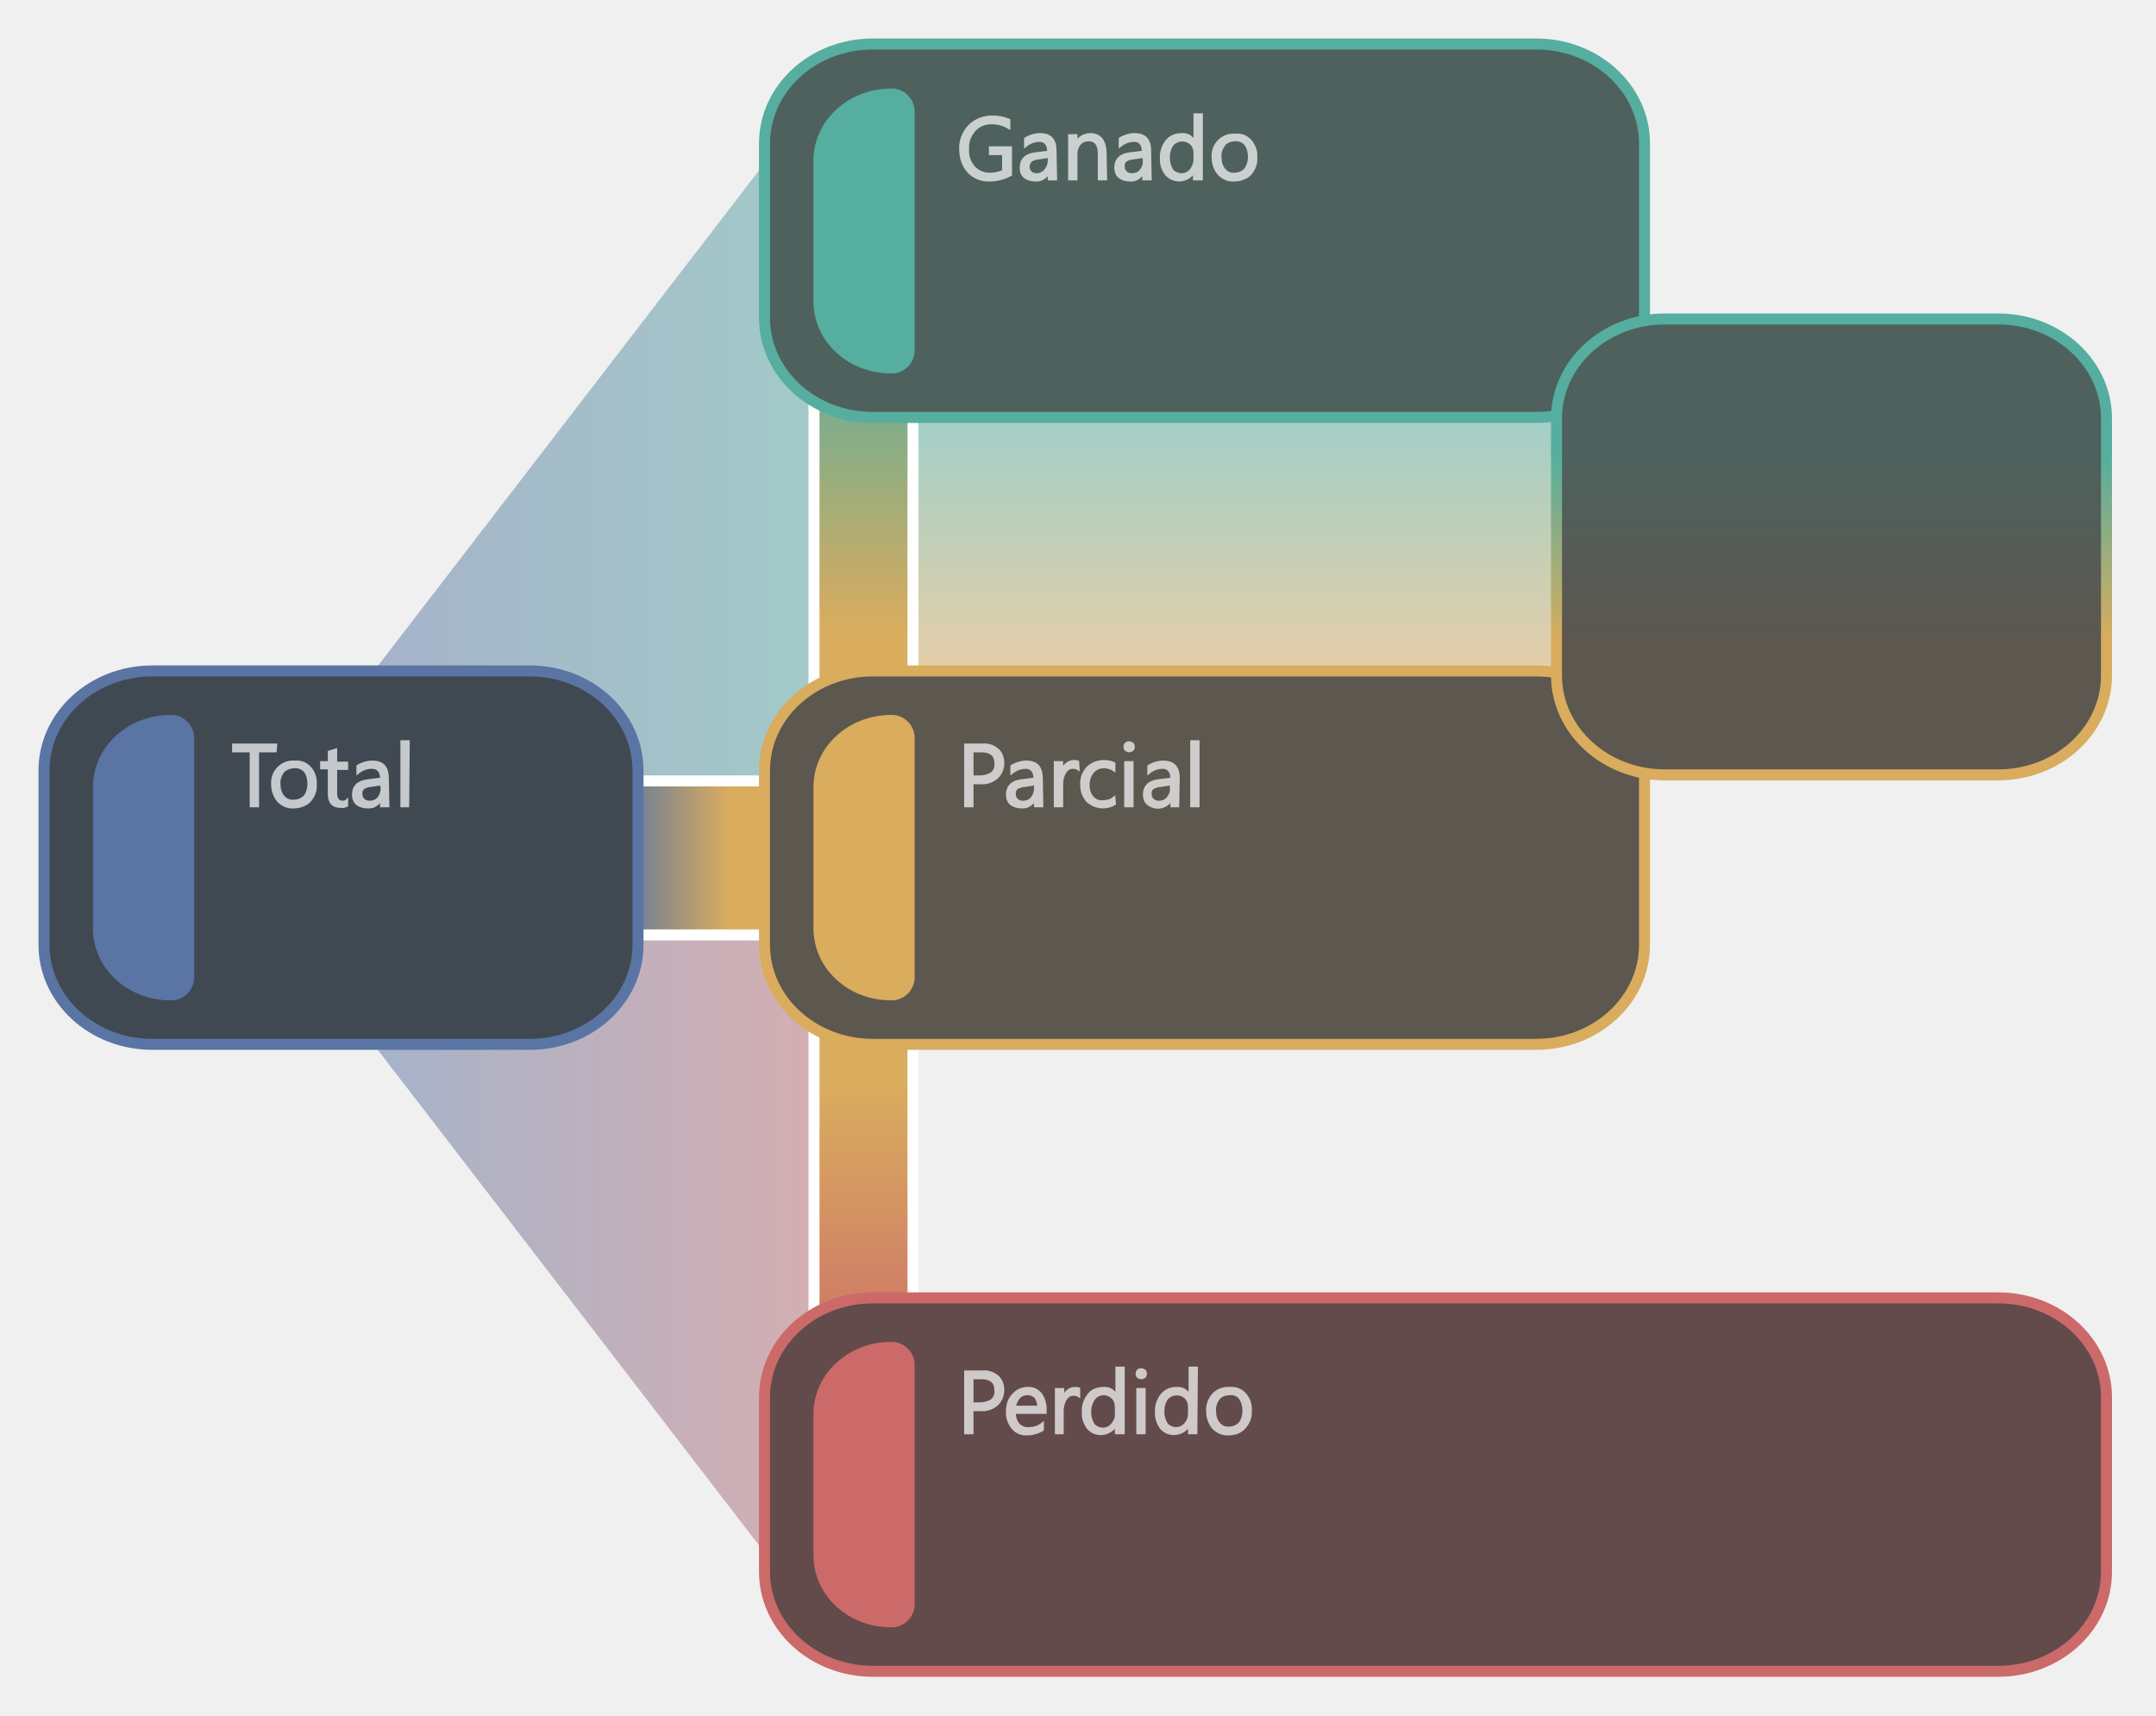
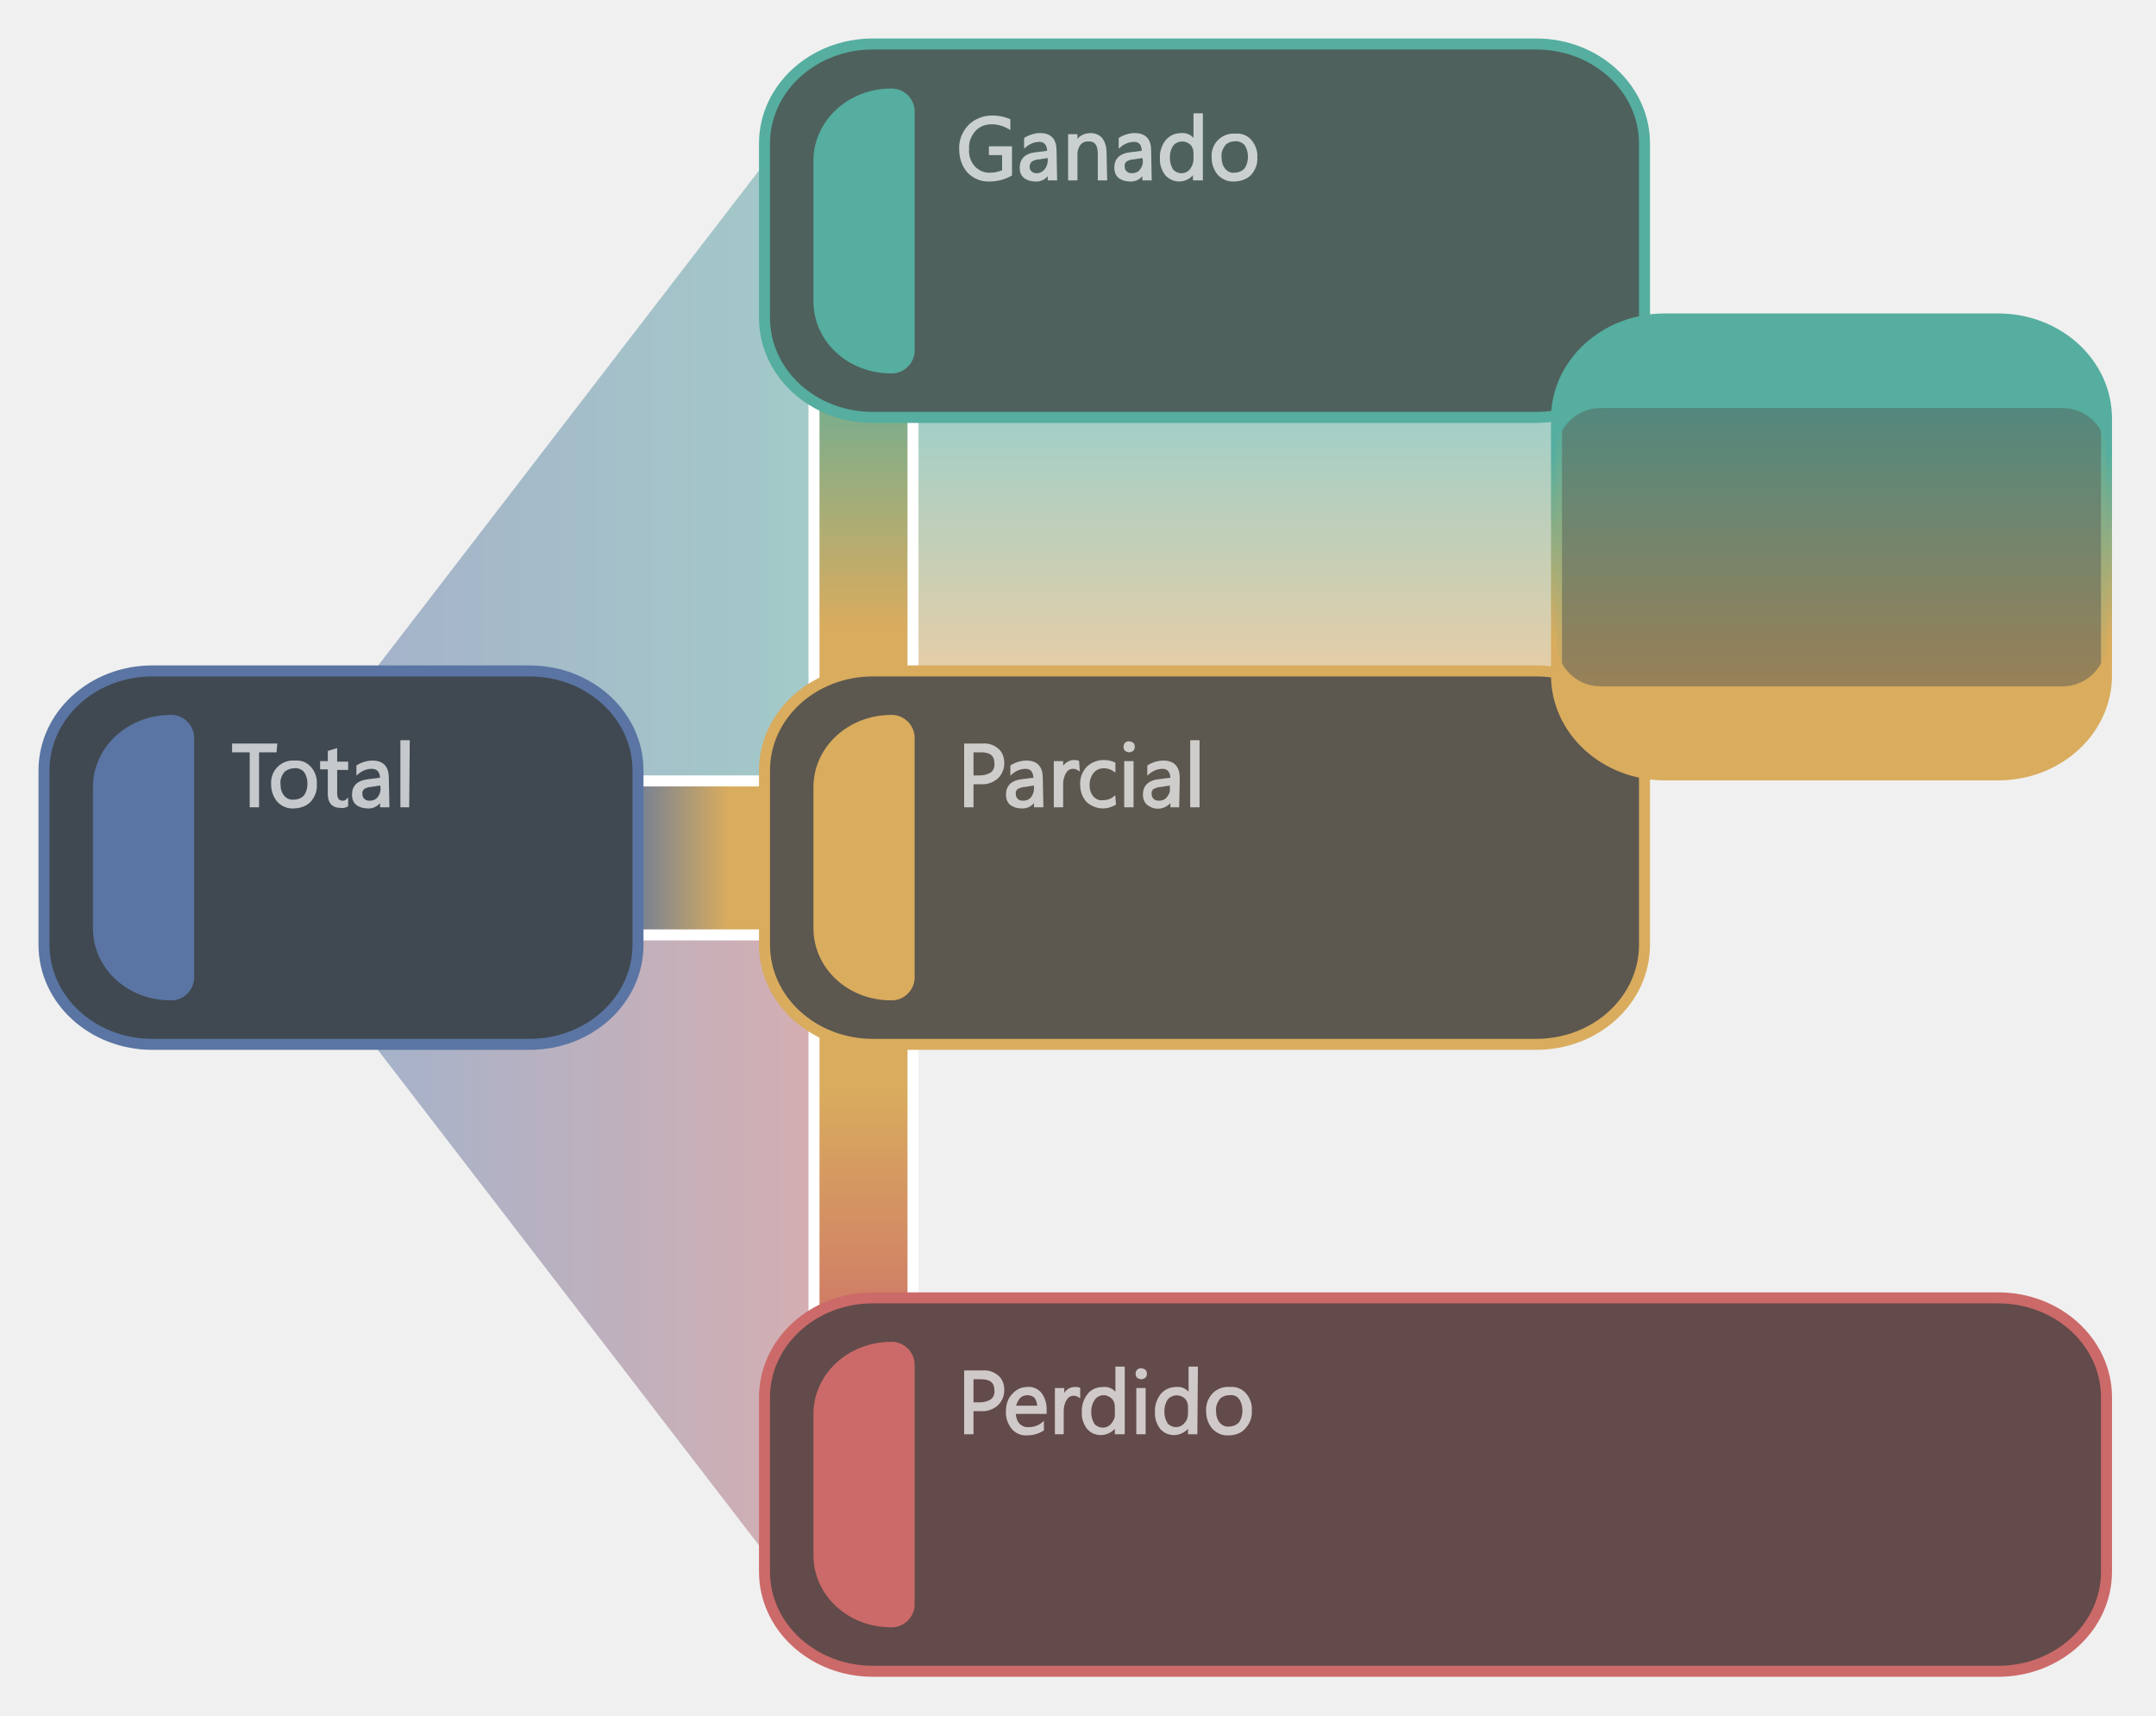
<svg xmlns="http://www.w3.org/2000/svg" version="1.1" id="txt" x="0px" y="0px" viewBox="0 0 392 312" style="enable-background:new 0 0 392 312;" xml:space="preserve">
  <style type="text/css">
	.st0{opacity:0.5;fill:url(#SVGID_1_);enable-background:new    ;}
- 	.st1{opacity:0.5;fill:url(#SVGID_00000108283216956432625600000004828632734580695230_);enable-background:new    ;}
- 	.st2{opacity:0.5;fill:url(#SVGID_00000138560053544148554270000007460672852940238994_);enable-background:new    ;}
- 	.st3{fill:url(#SVGID_00000036962649422117998180000005925826795663933312_);stroke:#FFFFFF;stroke-width:2;stroke-miterlimit:10;}
- 	.st4{fill:url(#SVGID_00000035508483004795978110000018092777387821470343_);stroke:#FFFFFF;stroke-width:2;stroke-miterlimit:10;}
- 	.st5{fill:url(#SVGID_00000003086581914204856660000001528153151786982793_);stroke:#FFFFFF;stroke-width:2;stroke-miterlimit:10;}
+ 	.st1{opacity:0.5;fill:url(#SVGID_00000069364379891824772690000010088833182744894387_);enable-background:new    ;}
+ 	.st2{opacity:0.5;fill:url(#SVGID_00000158004690985354113840000006311374183769635221_);enable-background:new    ;}
+ 	.st3{fill:url(#SVGID_00000060736318992099782350000011972769443162079907_);stroke:#FFFFFF;stroke-width:2;stroke-miterlimit:10;}
+ 	.st4{fill:url(#SVGID_00000097458360061980002610000010754311761938383534_);stroke:#FFFFFF;stroke-width:2;stroke-miterlimit:10;}
+ 	.st5{fill:url(#SVGID_00000107589210403377032770000018417068903167753407_);stroke:#FFFFFF;stroke-width:2;stroke-miterlimit:10;}
	.st6{fill:#5A75A3;}
	.st7{fill:#D9AC5E;}
	.st8{fill:#55AE9F;}
	.st9{fill:#CC6A69;}
	.st10{fill:#606060;}
	.st11{fill:#5C574F;stroke:#D9AC5E;stroke-width:2;stroke-miterlimit:10;}
	.st12{fill:#624B4A;stroke:#CC6A69;stroke-width:2;stroke-miterlimit:10;}
	.st13{fill:#4E615D;stroke:#55AE9F;stroke-width:2;stroke-miterlimit:10;}
	.st14{fill:#404952;stroke:#5A75A3;stroke-width:2;stroke-miterlimit:10;}
+ 	.st15{opacity:0.7;}
+ 	.st16{fill:#FFFFFF;stroke:#FFFFFF;stroke-width:0.4;stroke-miterlimit:10;}
	
- 		.st15{fill:url(#SVGID_00000050646388312043947700000012282792171007020685_);stroke:url(#SVGID_00000171682291335823894850000007162149893629046402_);stroke-width:2;stroke-miterlimit:10;}
- 	.st16{opacity:0.7;}
- 	.st17{fill:#FFFFFF;stroke:#FFFFFF;stroke-width:0.4;stroke-miterlimit:10;}
+ 		.st17{fill:url(#SVGID_00000013194527451829951950000008428618597363392169_);stroke:url(#SVGID_00000066491507753317942090000005239517146063809438_);stroke-width:2;stroke-miterlimit:10;}
+ 	.st18{opacity:0.5;fill:url(#SVGID_00000060733783154076739140000001631095482249126540_);enable-background:new    ;}
</style>
-   <linearGradient id="SVGID_1_" gradientUnits="userSpaceOnUse" x1="224.5" y1="122" x2="224.5" y2="75.9">
+   <linearGradient id="SVGID_1_" gradientUnits="userSpaceOnUse" x1="224.5" y1="189.89" x2="224.5" y2="235.99" gradientTransform="matrix(1 0 0 -1 0 311.89)">
    <stop offset="0" style="stop-color:#D9AC5E" />
    <stop offset="1" style="stop-color:#54AE9F" />
  </linearGradient>
  <rect x="166" y="75.9" class="st0" width="117" height="46.1" />
  <g>
-     <linearGradient id="SVGID_00000109000578132292300380000008732574174405898421_" gradientUnits="userSpaceOnUse" x1="68" y1="228.89" x2="166" y2="228.89" gradientTransform="matrix(1 0 0 -1 0 311.89)">
+     <linearGradient id="SVGID_00000172404554056903161530000008447586924359751067_" gradientUnits="userSpaceOnUse" x1="68" y1="613" x2="166" y2="613" gradientTransform="matrix(1 0 0 1 0 -530)">
      <stop offset="0" style="stop-color:#5A75A3" />
      <stop offset="1" style="stop-color:#54AE9F" />
    </linearGradient>
-     <polygon style="opacity:0.5;fill:url(#SVGID_00000109000578132292300380000008732574174405898421_);enable-background:new    ;" points="   166,154 166,12 148,18 68,122 68,154  " />
-     <linearGradient id="SVGID_00000002385891930497300180000004103268230002482591_" gradientUnits="userSpaceOnUse" x1="68" y1="82.89" x2="166" y2="82.89" gradientTransform="matrix(1 0 0 -1 0 311.89)">
+     <polygon style="opacity:0.5;fill:url(#SVGID_00000172404554056903161530000008447586924359751067_);enable-background:new    ;" points="   166,154 166,12 148,18 68,122 68,154  " />
+     <linearGradient id="SVGID_00000124120854053956200580000012808369940938949798_" gradientUnits="userSpaceOnUse" x1="68" y1="759" x2="166" y2="759" gradientTransform="matrix(1 0 0 1 0 -530)">
      <stop offset="0" style="stop-color:#5A75A3" />
      <stop offset="1" style="stop-color:#CD6A69" />
    </linearGradient>
-     <polygon style="opacity:0.5;fill:url(#SVGID_00000002385891930497300180000004103268230002482591_);enable-background:new    ;" points="   68,158 68,190 148,294 166,300 166,158  " />
+     <polygon style="opacity:0.5;fill:url(#SVGID_00000124120854053956200580000012808369940938949798_);enable-background:new    ;" points="   68,158 68,190 148,294 166,300 166,158  " />
  </g>
  <g>
-     <linearGradient id="SVGID_00000084526498686804235920000017683035368190492092_" gradientUnits="userSpaceOnUse" x1="157" y1="686" x2="157" y2="546" gradientTransform="matrix(1 0 0 1 0 -530)">
+     <linearGradient id="SVGID_00000017494113418529594020000010099194489647707309_" gradientUnits="userSpaceOnUse" x1="157" y1="-374.11" x2="157" y2="-234.11" gradientTransform="matrix(1 0 0 -1 0 -218.11)">
      <stop offset="0.3" style="stop-color:#D9AC5E" />
      <stop offset="0.7" style="stop-color:#55AE9F" />
    </linearGradient>
-     <rect x="148" y="16" style="fill:url(#SVGID_00000084526498686804235920000017683035368190492092_);stroke:#FFFFFF;stroke-width:2;stroke-miterlimit:10;" width="18" height="140" />
-     <linearGradient id="SVGID_00000035496622440692699350000005586288633441503886_" gradientUnits="userSpaceOnUse" x1="157" y1="826" x2="157" y2="686" gradientTransform="matrix(1 0 0 1 0 -530)">
+     <rect x="148" y="16" style="fill:url(#SVGID_00000017494113418529594020000010099194489647707309_);stroke:#FFFFFF;stroke-width:2;stroke-miterlimit:10;" width="18" height="140" />
+     <linearGradient id="SVGID_00000049212695879773247940000004066019199924962237_" gradientUnits="userSpaceOnUse" x1="157" y1="-514.11" x2="157" y2="-374.11" gradientTransform="matrix(1 0 0 -1 0 -218.11)">
      <stop offset="0.3" style="stop-color:#CC6A69" />
      <stop offset="0.7" style="stop-color:#D9AC5E" />
    </linearGradient>
-     <rect x="148" y="156" style="fill:url(#SVGID_00000035496622440692699350000005586288633441503886_);stroke:#FFFFFF;stroke-width:2;stroke-miterlimit:10;" width="18" height="140" />
-     <linearGradient id="SVGID_00000032616523526741856950000016772427081935068318_" gradientUnits="userSpaceOnUse" x1="96" y1="686" x2="148" y2="686" gradientTransform="matrix(1 0 0 1 0 -530)">
+     <rect x="148" y="156" style="fill:url(#SVGID_00000049212695879773247940000004066019199924962237_);stroke:#FFFFFF;stroke-width:2;stroke-miterlimit:10;" width="18" height="140" />
+     <linearGradient id="SVGID_00000140735276642575152940000012744706632445226430_" gradientUnits="userSpaceOnUse" x1="96" y1="-374.11" x2="148" y2="-374.11" gradientTransform="matrix(1 0 0 -1 0 -218.11)">
      <stop offset="0.3" style="stop-color:#5A75A3" />
      <stop offset="0.7" style="stop-color:#D9AC5E" />
    </linearGradient>
-     <rect x="96" y="142" style="fill:url(#SVGID_00000032616523526741856950000016772427081935068318_);stroke:#FFFFFF;stroke-width:2;stroke-miterlimit:10;" width="52" height="28" />
+     <rect x="96" y="142" style="fill:url(#SVGID_00000140735276642575152940000012744706632445226430_);stroke:#FFFFFF;stroke-width:2;stroke-miterlimit:10;" width="52" height="28" />
  </g>
  <rect x="17.9" y="131" class="st6" width="16.4" height="49.8" />
  <rect x="148.9" y="131.1" class="st7" width="16.4" height="49.8" />
  <rect x="148.9" y="17.1" class="st8" width="16.4" height="49.8" />
  <rect x="148.9" y="245" class="st9" width="16.4" height="49.8" />
  <rect x="72.4" y="142" class="st10" width="24" height="28" />
  <path class="st11" d="M279.3,122H158.7c-10.9,0-19.7,8.1-19.7,18.1v31.7c0,10,8.8,18.1,19.7,18.1h120.6c10.9,0,19.7-8.1,19.7-18.1  v-31.7C299,130.1,290.2,122,279.3,122z M165.3,177.9c-0.1,1.7-1.6,3.1-3.3,3c-7.3,0-13.1-5.4-13.1-12.1v-25.7  c0-6.7,5.9-12.1,13.1-12.1c1.7-0.1,3.2,1.3,3.3,3V177.9z" />
  <path class="st12" d="M363.3,236H158.7c-10.9,0-19.7,8.1-19.7,18.1v31.7c0,10,8.8,18.1,19.7,18.1h204.6c10.9,0,19.7-8.1,19.7-18.1  v-31.7C383,244.1,374.2,236,363.3,236z M165.3,291.9c-0.1,1.7-1.6,3.1-3.3,3c-7.3,0-13.1-5.4-13.1-12.1v-25.7  c0-6.7,5.9-12.1,13.1-12.1c1.7-0.1,3.2,1.3,3.3,3V291.9z" />
  <path class="st13" d="M279.3,8H158.7C147.8,8,139,16.1,139,26.1v31.7c0,10,8.8,18.1,19.7,18.1h120.6c10.9,0,19.7-8.1,19.7-18.1V26.1  C299,16.1,290.2,8,279.3,8z M165.3,63.9c-0.1,1.7-1.6,3.1-3.3,3c-7.3,0-13.1-5.4-13.1-12.1V29.2c0-6.7,5.9-12.1,13.1-12.1  c1.7-0.1,3.2,1.3,3.3,3V63.9z" />
  <path class="st14" d="M96.3,122H27.7C16.8,122,8,130.1,8,140.1v31.7c0,10,8.8,18.1,19.7,18.1h68.6c10.9,0,19.7-8.1,19.7-18.1v-31.7  C116,130.1,107.2,122,96.3,122z M34.3,177.9c-0.1,1.7-1.6,3.1-3.3,3c-7.3,0-13.1-5.4-13.1-12.1v-25.7c0-6.7,5.9-12.1,13.1-12.1  c1.7-0.1,3.2,1.3,3.3,3V177.9z" />
-   <linearGradient id="SVGID_00000072262024312997843760000005444051177927868090_" gradientUnits="userSpaceOnUse" x1="333" y1="1118" x2="333" y2="1201" gradientTransform="matrix(1 0 0 1 0 -1060)">
-     <stop offset="0.3" style="stop-color:#4E615D" />
-     <stop offset="0.7" style="stop-color:#5C574F" />
-   </linearGradient>
-   <linearGradient id="SVGID_00000072264040396010389690000001842973311515010456_" gradientUnits="userSpaceOnUse" x1="333" y1="1117" x2="333" y2="1202" gradientTransform="matrix(1 0 0 1 0 -1060)">
-     <stop offset="0.3" style="stop-color:#55AE9F" />
-     <stop offset="0.7" style="stop-color:#D9AC5E" />
-   </linearGradient>
-   <path style="fill:url(#SVGID_00000072262024312997843760000005444051177927868090_);stroke:url(#SVGID_00000072264040396010389690000001842973311515010456_);stroke-width:2;stroke-miterlimit:10;" d="  M363.3,58h-60.6c-10.9,0-19.7,8.1-19.7,18.1v46.7c0,10,8.8,18.1,19.7,18.1h60.6c10.9,0,19.7-8.1,19.7-18.1V76.1  C383,66.1,374.2,58,363.3,58z" />
-   <g class="st16">
-     <path class="st17" d="M50.1,136.6h-3.2v10h-1.3v-10h-3.2v-1.2h7.8L50.1,136.6L50.1,136.6z" />
-     <path class="st17" d="M53.4,146.8c-1.1,0.1-2.1-0.4-2.8-1.1c-0.7-0.8-1.1-1.9-1.1-3c-0.1-1.2,0.3-2.3,1.1-3.1s1.9-1.2,3-1.1   c1.1-0.1,2.1,0.3,2.8,1.1s1.1,1.9,1,3c0.1,1.1-0.3,2.2-1.1,3.1C55.6,146.4,54.5,146.8,53.4,146.8z M53.5,139.5   c-0.7,0-1.5,0.3-2,0.8c-0.5,0.7-0.8,1.5-0.7,2.3c0,0.8,0.2,1.6,0.7,2.2c0.5,0.6,1.2,0.9,2,0.8c0.7,0,1.4-0.3,1.9-0.8   c0.5-0.7,0.7-1.5,0.7-2.3s-0.2-1.6-0.7-2.3C54.9,139.7,54.2,139.4,53.5,139.5L53.5,139.5z" />
-     <path class="st17" d="M63.1,146.5c-0.4,0.2-0.8,0.3-1.2,0.2c-1.4,0-2.1-0.8-2.1-2.3v-4.7h-1.4v-1.1h1.4v-1.9l1.3-0.4v2.4h2v1.1h-2   v4.5c0,0.4,0.1,0.8,0.3,1.1s0.6,0.4,0.9,0.4c0.3,0,0.6-0.1,0.8-0.3V146.5z" />
-     <path class="st17" d="M70.6,146.6h-1.3v-1.2l0,0c-0.5,0.9-1.4,1.5-2.5,1.4c-0.7,0-1.4-0.2-1.9-0.6c-0.5-0.4-0.7-1-0.7-1.7   c0-1.5,0.9-2.4,2.7-2.6l2.4-0.3c0-1.3-0.6-2-1.7-2c-1,0-1.9,0.4-2.6,1v-1.3c0.8-0.5,1.8-0.8,2.7-0.8c1.9,0,2.8,1,2.8,3L70.6,146.6z    M69.3,142.6l-1.9,0.3c-0.5,0-0.9,0.2-1.3,0.4c-0.3,0.3-0.5,0.7-0.4,1.1c0,0.4,0.1,0.7,0.4,1s0.7,0.4,1.1,0.4   c0.6,0,1.2-0.2,1.6-0.7s0.6-1.1,0.6-1.7L69.3,142.6z" />
-     <path class="st17" d="M74.2,146.6H73v-11.8h1.3L74.2,146.6z" />
+   <g class="st15">
+     <path class="st16" d="M50.1,136.6h-3.2v10h-1.3v-10h-3.2v-1.2h7.8L50.1,136.6L50.1,136.6z" />
+     <path class="st16" d="M53.4,146.8c-1.1,0.1-2.1-0.4-2.8-1.1c-0.7-0.8-1.1-1.9-1.1-3c-0.1-1.2,0.3-2.3,1.1-3.1s1.9-1.2,3-1.1   c1.1-0.1,2.1,0.3,2.8,1.1s1.1,1.9,1,3c0.1,1.1-0.3,2.2-1.1,3.1C55.6,146.4,54.5,146.8,53.4,146.8z M53.5,139.5   c-0.7,0-1.5,0.3-2,0.8c-0.5,0.7-0.8,1.5-0.7,2.3c0,0.8,0.2,1.6,0.7,2.2c0.5,0.6,1.2,0.9,2,0.8c0.7,0,1.4-0.3,1.9-0.8   c0.5-0.7,0.7-1.5,0.7-2.3s-0.2-1.6-0.7-2.3C54.9,139.7,54.2,139.4,53.5,139.5L53.5,139.5z" />
+     <path class="st16" d="M63.1,146.5c-0.4,0.2-0.8,0.3-1.2,0.2c-1.4,0-2.1-0.8-2.1-2.3v-4.7h-1.4v-1.1h1.4v-1.9l1.3-0.4v2.4h2v1.1h-2   v4.5c0,0.4,0.1,0.8,0.3,1.1s0.6,0.4,0.9,0.4c0.3,0,0.6-0.1,0.8-0.3V146.5z" />
+     <path class="st16" d="M70.6,146.6h-1.3v-1.2l0,0c-0.5,0.9-1.4,1.5-2.5,1.4c-0.7,0-1.4-0.2-1.9-0.6c-0.5-0.4-0.7-1-0.7-1.7   c0-1.5,0.9-2.4,2.7-2.6l2.4-0.3c0-1.3-0.6-2-1.7-2c-1,0-1.9,0.4-2.6,1v-1.3c0.8-0.5,1.8-0.8,2.7-0.8c1.9,0,2.8,1,2.8,3L70.6,146.6z    M69.3,142.6l-1.9,0.3c-0.5,0-0.9,0.2-1.3,0.4c-0.3,0.3-0.5,0.7-0.4,1.1c0,0.4,0.1,0.7,0.4,1s0.7,0.4,1.1,0.4   c0.6,0,1.2-0.2,1.6-0.7s0.6-1.1,0.6-1.7L69.3,142.6z" />
+     <path class="st16" d="M74.2,146.6H73v-11.8h1.3L74.2,146.6z" />
  </g>
-   <g class="st16">
-     <path class="st17" d="M183.8,31.8c-1.1,0.6-2.4,1-3.8,1c-1.5,0.1-2.9-0.5-3.9-1.5c-1-1.1-1.5-2.6-1.5-4.1c-0.1-1.6,0.5-3.1,1.6-4.3   c1.1-1.1,2.6-1.7,4.2-1.7c1.1,0,2.1,0.2,3.1,0.6v1.5c-1-0.6-2.1-0.9-3.2-0.9c-1.2,0-2.3,0.4-3.1,1.3s-1.3,2.1-1.2,3.4   c-0.1,1.2,0.3,2.4,1.1,3.3c0.8,0.8,1.9,1.3,3,1.2c0.8,0,1.6-0.2,2.3-0.5V28H180v-1.2h3.8V31.8z" />
-     <path class="st17" d="M192,32.6h-1.3v-1.2l0,0c-0.5,0.9-1.4,1.5-2.5,1.4c-0.7,0-1.4-0.2-1.9-0.6c-0.5-0.4-0.7-1-0.7-1.7   c0-1.5,0.9-2.4,2.6-2.6l2.4-0.3c0-1.3-0.6-2-1.6-2s-1.9,0.4-2.6,1v-1.4c0.8-0.5,1.8-0.8,2.7-0.8c1.9,0,2.8,1,2.8,3L192,32.6z    M190.7,28.5l-1.9,0.3c-0.5,0-0.9,0.2-1.3,0.4c-0.3,0.3-0.5,0.7-0.5,1.1s0.1,0.7,0.4,1c0.3,0.3,0.7,0.4,1.1,0.4   c0.6,0,1.2-0.3,1.6-0.8c0.4-0.5,0.6-1.1,0.6-1.7L190.7,28.5L190.7,28.5z" />
-     <path class="st17" d="M201.1,32.6h-1.3V28c0-1.7-0.6-2.5-1.9-2.5c-0.6,0-1.2,0.2-1.6,0.7c-0.4,0.5-0.6,1.2-0.6,1.8v4.6h-1.3v-8h1.3   v1.3l0,0c0.5-1,1.5-1.5,2.6-1.5c0.8,0,1.5,0.3,2,0.9c0.5,0.7,0.7,1.6,0.7,2.5L201.1,32.6z" />
-     <path class="st17" d="M209.2,32.6h-1.3v-1.2l0,0c-0.5,0.9-1.4,1.5-2.5,1.4c-0.7,0-1.4-0.2-1.9-0.6c-0.5-0.4-0.7-1.1-0.7-1.7   c0-1.5,0.9-2.4,2.6-2.6l2.4-0.3c0-1.4-0.6-2-1.6-2s-1.9,0.4-2.6,1v-1.4c0.8-0.5,1.8-0.8,2.7-0.8c1.9,0,2.8,1,2.8,3L209.2,32.6z    M207.9,28.5l-1.9,0.3c-0.5,0-0.9,0.2-1.3,0.4c-0.3,0.3-0.5,0.7-0.4,1.1c0,0.4,0.1,0.7,0.4,1c0.3,0.3,0.7,0.4,1.1,0.4   c0.6,0,1.2-0.2,1.6-0.7c0.4-0.5,0.6-1.1,0.6-1.7L207.9,28.5z" />
-     <path class="st17" d="M218.4,32.6h-1.3v-1.4l0,0c-0.5,1-1.6,1.6-2.7,1.6c-0.9,0-1.8-0.4-2.4-1.1c-0.6-0.8-1-1.9-0.9-2.9   c-0.1-1.1,0.3-2.3,1-3.2c0.7-0.8,1.6-1.2,2.7-1.2c1-0.1,1.9,0.4,2.4,1.3l0,0v-4.9h1.3v11.8H218.4z M217.2,29v-1.2   c0-0.6-0.2-1.2-0.6-1.6c-0.9-0.9-2.4-0.9-3.3,0l-0.1,0.1c-0.5,0.7-0.7,1.5-0.7,2.4c0,0.8,0.2,1.5,0.6,2.2c0.4,0.5,1.1,0.8,1.7,0.8   c0.7,0,1.3-0.3,1.7-0.8C216.9,30.4,217.2,29.7,217.2,29z" />
-     <path class="st17" d="M224.4,32.8c-1.1,0.1-2.1-0.4-2.8-1.1c-0.7-0.8-1.1-1.9-1.1-3c-0.1-1.2,0.3-2.3,1.1-3.1   c0.8-0.8,1.9-1.2,3-1.1c1.1-0.1,2.1,0.3,2.8,1.1c0.7,0.9,1.1,1.9,1,3c0.1,1.1-0.3,2.2-1.1,3.1C226.6,32.4,225.5,32.8,224.4,32.8z    M224.5,25.5c-0.7,0-1.5,0.3-1.9,0.8c-0.5,0.7-0.8,1.5-0.7,2.3c0,0.8,0.2,1.6,0.7,2.2s1.2,0.9,1.9,0.8c0.7,0,1.4-0.3,1.9-0.8   c0.5-0.7,0.7-1.5,0.7-2.3s-0.2-1.6-0.7-2.3C225.9,25.7,225.2,25.4,224.5,25.5z" />
+   <g class="st15">
+     <path class="st16" d="M183.8,31.8c-1.1,0.6-2.4,1-3.8,1c-1.5,0.1-2.9-0.5-3.9-1.5c-1-1.1-1.5-2.6-1.5-4.1c-0.1-1.6,0.5-3.1,1.6-4.3   c1.1-1.1,2.6-1.7,4.2-1.7c1.1,0,2.1,0.2,3.1,0.6v1.5c-1-0.6-2.1-0.9-3.2-0.9c-1.2,0-2.3,0.4-3.1,1.3s-1.3,2.1-1.2,3.4   c-0.1,1.2,0.3,2.4,1.1,3.3c0.8,0.8,1.9,1.3,3,1.2c0.8,0,1.6-0.2,2.3-0.5V28H180v-1.2h3.8V31.8z" />
+     <path class="st16" d="M192,32.6h-1.3v-1.2l0,0c-0.5,0.9-1.4,1.5-2.5,1.4c-0.7,0-1.4-0.2-1.9-0.6c-0.5-0.4-0.7-1-0.7-1.7   c0-1.5,0.9-2.4,2.6-2.6l2.4-0.3c0-1.3-0.6-2-1.6-2s-1.9,0.4-2.6,1v-1.4c0.8-0.5,1.8-0.8,2.7-0.8c1.9,0,2.8,1,2.8,3L192,32.6z    M190.7,28.5l-1.9,0.3c-0.5,0-0.9,0.2-1.3,0.4c-0.3,0.3-0.5,0.7-0.5,1.1s0.1,0.7,0.4,1c0.3,0.3,0.7,0.4,1.1,0.4   c0.6,0,1.2-0.3,1.6-0.8c0.4-0.5,0.6-1.1,0.6-1.7L190.7,28.5L190.7,28.5z" />
+     <path class="st16" d="M201.1,32.6h-1.3V28c0-1.7-0.6-2.5-1.9-2.5c-0.6,0-1.2,0.2-1.6,0.7c-0.4,0.5-0.6,1.2-0.6,1.8v4.6h-1.3v-8h1.3   v1.3l0,0c0.5-1,1.5-1.5,2.6-1.5c0.8,0,1.5,0.3,2,0.9c0.5,0.7,0.7,1.6,0.7,2.5L201.1,32.6z" />
+     <path class="st16" d="M209.2,32.6h-1.3v-1.2l0,0c-0.5,0.9-1.4,1.5-2.5,1.4c-0.7,0-1.4-0.2-1.9-0.6c-0.5-0.4-0.7-1.1-0.7-1.7   c0-1.5,0.9-2.4,2.6-2.6l2.4-0.3c0-1.4-0.6-2-1.6-2s-1.9,0.4-2.6,1v-1.4c0.8-0.5,1.8-0.8,2.7-0.8c1.9,0,2.8,1,2.8,3L209.2,32.6z    M207.9,28.5l-1.9,0.3c-0.5,0-0.9,0.2-1.3,0.4c-0.3,0.3-0.5,0.7-0.4,1.1c0,0.4,0.1,0.7,0.4,1c0.3,0.3,0.7,0.4,1.1,0.4   c0.6,0,1.2-0.2,1.6-0.7c0.4-0.5,0.6-1.1,0.6-1.7L207.9,28.5z" />
+     <path class="st16" d="M218.4,32.6h-1.3v-1.4l0,0c-0.5,1-1.6,1.6-2.7,1.6c-0.9,0-1.8-0.4-2.4-1.1c-0.6-0.8-1-1.9-0.9-2.9   c-0.1-1.1,0.3-2.3,1-3.2c0.7-0.8,1.6-1.2,2.7-1.2c1-0.1,1.9,0.4,2.4,1.3l0,0v-4.9h1.3v11.8H218.4z M217.2,29v-1.2   c0-0.6-0.2-1.2-0.6-1.6c-0.9-0.9-2.4-0.9-3.3,0l-0.1,0.1c-0.5,0.7-0.7,1.5-0.7,2.4c0,0.8,0.2,1.5,0.6,2.2c0.4,0.5,1.1,0.8,1.7,0.8   c0.7,0,1.3-0.3,1.7-0.8C216.9,30.4,217.2,29.7,217.2,29z" />
+     <path class="st16" d="M224.4,32.8c-1.1,0.1-2.1-0.4-2.8-1.1c-0.7-0.8-1.1-1.9-1.1-3c-0.1-1.2,0.3-2.3,1.1-3.1   c0.8-0.8,1.9-1.2,3-1.1c1.1-0.1,2.1,0.3,2.8,1.1c0.7,0.9,1.1,1.9,1,3c0.1,1.1-0.3,2.2-1.1,3.1C226.6,32.4,225.5,32.8,224.4,32.8z    M224.5,25.5c-0.7,0-1.5,0.3-1.9,0.8c-0.5,0.7-0.8,1.5-0.7,2.3c0,0.8,0.2,1.6,0.7,2.2s1.2,0.9,1.9,0.8c0.7,0,1.4-0.3,1.9-0.8   c0.5-0.7,0.7-1.5,0.7-2.3s-0.2-1.6-0.7-2.3C225.9,25.7,225.2,25.4,224.5,25.5z" />
  </g>
-   <g class="st16">
-     <path class="st17" d="M176.8,142.4v4.2h-1.3v-11.2h3.1c1-0.1,2,0.2,2.8,0.9c0.7,0.6,1,1.5,1,2.5s-0.4,1.9-1.1,2.6   c-0.8,0.7-1.9,1.1-3,1H176.8z M176.8,136.6v4.6h1.4c0.7,0,1.5-0.2,2.1-0.6c0.5-0.4,0.8-1.1,0.7-1.8c0-1.5-0.9-2.2-2.6-2.2H176.8z" />
-     <path class="st17" d="M189.5,146.6h-1.3v-1.2l0,0c-0.5,0.9-1.4,1.5-2.5,1.4c-0.7,0-1.4-0.2-1.9-0.6c-0.5-0.4-0.7-1.1-0.7-1.7   c0-1.5,0.9-2.4,2.6-2.6l2.4-0.3c0-1.3-0.6-2-1.6-2s-1.9,0.4-2.6,1v-1.3c0.8-0.5,1.8-0.8,2.7-0.8c1.9,0,2.8,1,2.8,3L189.5,146.6z    M188.2,142.6l-1.9,0.3c-0.5,0-0.9,0.2-1.4,0.4c-0.3,0.3-0.5,0.7-0.4,1.1c0,0.4,0.1,0.7,0.4,1c0.3,0.3,0.7,0.4,1.1,0.4   c0.6,0,1.2-0.2,1.6-0.7c0.4-0.5,0.6-1.1,0.6-1.7L188.2,142.6L188.2,142.6z" />
-     <path class="st17" d="M196.1,139.9c-0.3-0.2-0.6-0.3-1-0.3c-0.6,0-1.1,0.3-1.4,0.8c-0.4,0.6-0.6,1.4-0.6,2.1v4.1h-1.3v-8h1.3v1.6   l0,0c0.1-0.5,0.4-1,0.8-1.3c0.4-0.3,0.8-0.5,1.3-0.5c0.3,0,0.5,0,0.8,0.1L196.1,139.9z" />
-     <path class="st17" d="M202.7,146.2c-0.7,0.4-1.4,0.6-2.2,0.6c-1,0-2-0.4-2.8-1.1c-0.7-0.8-1.1-1.8-1.1-2.9   c-0.1-1.2,0.3-2.3,1.1-3.2c0.8-0.8,1.9-1.2,3-1.2c0.6,0,1.3,0.1,1.9,0.4v1.3c-0.6-0.4-1.2-0.6-1.9-0.6c-0.8,0-1.5,0.3-2,0.9   c-0.5,0.6-0.8,1.5-0.8,2.3s0.2,1.6,0.7,2.2c0.5,0.6,1.2,0.9,2,0.8c0.7,0,1.4-0.2,2-0.7L202.7,146.2z" />
-     <path class="st17" d="M205.3,136.6c-0.2,0-0.4-0.1-0.6-0.2c-0.3-0.3-0.3-0.9,0-1.2c0.2-0.2,0.4-0.2,0.6-0.2c0.2,0,0.4,0.1,0.6,0.2   c0.3,0.3,0.3,0.9,0,1.2C205.7,136.5,205.5,136.6,205.3,136.6z M205.9,146.6h-1.3v-8h1.3V146.6z" />
-     <path class="st17" d="M214.2,146.6H213v-1.2l0,0c-0.8,1.4-2.6,1.9-4,1c-0.1-0.1-0.2-0.1-0.3-0.2c-0.5-0.4-0.7-1.1-0.7-1.7   c0-1.5,0.9-2.4,2.6-2.6l2.4-0.3c0-1.3-0.6-2-1.6-2s-1.9,0.4-2.6,1v-1.3c0.8-0.5,1.8-0.8,2.7-0.8c1.9,0,2.8,1,2.8,3L214.2,146.6z    M212.9,142.6l-1.9,0.3c-0.5,0-0.9,0.2-1.4,0.4c-0.3,0.3-0.5,0.7-0.4,1.1c0,0.4,0.1,0.7,0.4,1c0.3,0.3,0.7,0.4,1.1,0.4   c0.6,0,1.2-0.2,1.6-0.7c0.4-0.5,0.7-1.1,0.6-1.7L212.9,142.6z" />
-     <path class="st17" d="M217.9,146.6h-1.3v-11.8h1.3V146.6z" />
+   <g class="st15">
+     <path class="st16" d="M176.8,142.4v4.2h-1.3v-11.2h3.1c1-0.1,2,0.2,2.8,0.9c0.7,0.6,1,1.5,1,2.5s-0.4,1.9-1.1,2.6   c-0.8,0.7-1.9,1.1-3,1H176.8z M176.8,136.6v4.6h1.4c0.7,0,1.5-0.2,2.1-0.6c0.5-0.4,0.8-1.1,0.7-1.8c0-1.5-0.9-2.2-2.6-2.2H176.8z" />
+     <path class="st16" d="M189.5,146.6h-1.3v-1.2l0,0c-0.5,0.9-1.4,1.5-2.5,1.4c-0.7,0-1.4-0.2-1.9-0.6c-0.5-0.4-0.7-1.1-0.7-1.7   c0-1.5,0.9-2.4,2.6-2.6l2.4-0.3c0-1.3-0.6-2-1.6-2s-1.9,0.4-2.6,1v-1.3c0.8-0.5,1.8-0.8,2.7-0.8c1.9,0,2.8,1,2.8,3L189.5,146.6z    M188.2,142.6l-1.9,0.3c-0.5,0-0.9,0.2-1.4,0.4c-0.3,0.3-0.5,0.7-0.4,1.1c0,0.4,0.1,0.7,0.4,1c0.3,0.3,0.7,0.4,1.1,0.4   c0.6,0,1.2-0.2,1.6-0.7c0.4-0.5,0.6-1.1,0.6-1.7L188.2,142.6L188.2,142.6z" />
+     <path class="st16" d="M196.1,139.9c-0.3-0.2-0.6-0.3-1-0.3c-0.6,0-1.1,0.3-1.4,0.8c-0.4,0.6-0.6,1.4-0.6,2.1v4.1h-1.3v-8h1.3v1.6   l0,0c0.1-0.5,0.4-1,0.8-1.3c0.4-0.3,0.8-0.5,1.3-0.5c0.3,0,0.5,0,0.8,0.1L196.1,139.9z" />
+     <path class="st16" d="M202.7,146.2c-0.7,0.4-1.4,0.6-2.2,0.6c-1,0-2-0.4-2.8-1.1c-0.7-0.8-1.1-1.8-1.1-2.9   c-0.1-1.2,0.3-2.3,1.1-3.2c0.8-0.8,1.9-1.2,3-1.2c0.6,0,1.3,0.1,1.9,0.4v1.3c-0.6-0.4-1.2-0.6-1.9-0.6c-0.8,0-1.5,0.3-2,0.9   c-0.5,0.6-0.8,1.5-0.8,2.3s0.2,1.6,0.7,2.2c0.5,0.6,1.2,0.9,2,0.8c0.7,0,1.4-0.2,2-0.7L202.7,146.2z" />
+     <path class="st16" d="M205.3,136.6c-0.2,0-0.4-0.1-0.6-0.2c-0.3-0.3-0.3-0.9,0-1.2c0.2-0.2,0.4-0.2,0.6-0.2c0.2,0,0.4,0.1,0.6,0.2   c0.3,0.3,0.3,0.9,0,1.2C205.7,136.5,205.5,136.6,205.3,136.6z M205.9,146.6h-1.3v-8h1.3V146.6z" />
+     <path class="st16" d="M214.2,146.6H213v-1.2l0,0c-0.8,1.4-2.6,1.9-4,1c-0.1-0.1-0.2-0.1-0.3-0.2c-0.5-0.4-0.7-1.1-0.7-1.7   c0-1.5,0.9-2.4,2.6-2.6l2.4-0.3c0-1.3-0.6-2-1.6-2s-1.9,0.4-2.6,1v-1.3c0.8-0.5,1.8-0.8,2.7-0.8c1.9,0,2.8,1,2.8,3L214.2,146.6z    M212.9,142.6l-1.9,0.3c-0.5,0-0.9,0.2-1.4,0.4c-0.3,0.3-0.5,0.7-0.4,1.1c0,0.4,0.1,0.7,0.4,1c0.3,0.3,0.7,0.4,1.1,0.4   c0.6,0,1.2-0.2,1.6-0.7c0.4-0.5,0.7-1.1,0.6-1.7L212.9,142.6z" />
+     <path class="st16" d="M217.9,146.6h-1.3v-11.8h1.3V146.6z" />
  </g>
-   <g class="st16">
-     <path class="st17" d="M176.8,256.4v4.2h-1.3v-11.2h3.1c1-0.1,2,0.2,2.8,0.9c0.7,0.6,1,1.5,1,2.5s-0.4,1.9-1.1,2.6   c-0.8,0.7-1.9,1.1-3,1L176.8,256.4z M176.8,250.6v4.6h1.4c0.7,0,1.5-0.2,2.1-0.6c0.5-0.4,0.8-1.1,0.7-1.8c0-1.5-0.9-2.2-2.6-2.2   H176.8z" />
-     <path class="st17" d="M190.1,256.9h-5.6c0,0.8,0.2,1.5,0.7,2.1c0.5,0.5,1.2,0.8,1.9,0.7c0.9,0,1.8-0.3,2.5-0.9v1.2   c-0.8,0.5-1.8,0.8-2.8,0.8c-1,0.1-2-0.3-2.7-1.1c-0.7-0.9-1.1-2-1-3.1c0-1.1,0.3-2.2,1.1-3c0.7-0.8,1.6-1.2,2.6-1.2   c0.9-0.1,1.8,0.3,2.4,1c0.6,0.8,0.9,1.8,0.9,2.8L190.1,256.9z M188.8,255.8c0-0.6-0.2-1.2-0.5-1.7c-0.4-0.4-0.9-0.6-1.5-0.6   s-1.1,0.2-1.5,0.6c-0.4,0.5-0.7,1.1-0.8,1.7H188.8z" />
-     <path class="st17" d="M196.2,253.9c-0.3-0.2-0.6-0.3-1-0.3c-0.6,0-1.1,0.3-1.4,0.8c-0.4,0.6-0.6,1.4-0.6,2.1v4.1H192v-8h1.3v1.6   l0,0c0.2-0.5,0.4-1,0.8-1.3c0.3-0.3,0.8-0.5,1.3-0.5c0.3,0,0.5,0,0.8,0.1L196.2,253.9z" />
-     <path class="st17" d="M204.2,260.6h-1.3v-1.4l0,0c-0.9,1.5-2.9,2-4.4,1.1c-0.3-0.2-0.5-0.4-0.7-0.6c-0.6-0.8-1-1.9-0.9-2.9   c-0.1-1.1,0.3-2.3,1-3.2c0.6-0.8,1.6-1.2,2.7-1.2c1-0.1,1.9,0.4,2.4,1.3l0,0v-5h1.3v11.9L204.2,260.6L204.2,260.6z M202.9,257v-1.2   c0-0.6-0.2-1.2-0.6-1.6c-0.4-0.4-1-0.7-1.6-0.7c-0.7,0-1.4,0.3-1.8,0.9c-0.5,0.7-0.7,1.5-0.7,2.4c0,0.8,0.2,1.5,0.6,2.2   c0.4,0.5,1.1,0.8,1.7,0.8c0.7,0,1.3-0.3,1.7-0.8C202.7,258.4,203,257.7,202.9,257z" />
-     <path class="st17" d="M207.5,250.6c-0.2,0-0.4-0.1-0.6-0.2c-0.3-0.3-0.3-0.9,0-1.2l0,0c0.2-0.2,0.4-0.2,0.6-0.2   c0.2,0,0.4,0.1,0.6,0.2c0.3,0.3,0.3,0.9,0,1.2C207.9,250.5,207.7,250.6,207.5,250.6z M208.1,260.6h-1.3v-8h1.3V260.6z" />
-     <path class="st17" d="M217.5,260.6h-1.3v-1.4l0,0c-0.9,1.5-2.9,2-4.4,1.1c-0.3-0.2-0.5-0.4-0.7-0.6c-0.6-0.8-1-1.9-0.9-2.9   c-0.1-1.1,0.3-2.3,1-3.2c0.7-0.8,1.6-1.2,2.7-1.2c1-0.1,1.9,0.4,2.4,1.3l0,0v-5h1.3L217.5,260.6z M216.2,257v-1.2   c0-0.6-0.2-1.2-0.6-1.6c-0.9-0.9-2.4-0.9-3.3,0l-0.1,0.1c-0.5,0.7-0.7,1.5-0.7,2.4c0,0.8,0.2,1.5,0.6,2.2c0.4,0.5,1.1,0.8,1.7,0.8   c0.7,0,1.3-0.3,1.7-0.8C216,258.4,216.2,257.7,216.2,257z" />
-     <path class="st17" d="M223.4,260.8c-1.1,0.1-2.1-0.4-2.8-1.1c-0.7-0.8-1.1-1.9-1.1-3c-0.1-1.2,0.3-2.3,1.1-3.2   c0.8-0.8,1.9-1.2,3-1.1c1.1-0.1,2.1,0.3,2.8,1.1s1.1,1.9,1,3c0.1,1.1-0.3,2.2-1.1,3.1C225.6,260.4,224.6,260.8,223.4,260.8z    M223.5,253.5c-0.7,0-1.5,0.3-1.9,0.8c-0.5,0.7-0.8,1.5-0.7,2.3c0,0.8,0.2,1.6,0.7,2.2s1.2,0.9,1.9,0.8c0.7,0,1.4-0.3,1.9-0.8   c0.5-0.7,0.7-1.5,0.7-2.3c0-0.8-0.2-1.6-0.7-2.3C225,253.7,224.3,253.4,223.5,253.5z" />
+   <g class="st15">
+     <path class="st16" d="M176.8,256.4v4.2h-1.3v-11.2h3.1c1-0.1,2,0.2,2.8,0.9c0.7,0.6,1,1.5,1,2.5s-0.4,1.9-1.1,2.6   c-0.8,0.7-1.9,1.1-3,1L176.8,256.4z M176.8,250.6v4.6h1.4c0.7,0,1.5-0.2,2.1-0.6c0.5-0.4,0.8-1.1,0.7-1.8c0-1.5-0.9-2.2-2.6-2.2   H176.8z" />
+     <path class="st16" d="M190.1,256.9h-5.6c0,0.8,0.2,1.5,0.7,2.1c0.5,0.5,1.2,0.8,1.9,0.7c0.9,0,1.8-0.3,2.5-0.9v1.2   c-0.8,0.5-1.8,0.8-2.8,0.8c-1,0.1-2-0.3-2.7-1.1c-0.7-0.9-1.1-2-1-3.1c0-1.1,0.3-2.2,1.1-3c0.7-0.8,1.6-1.2,2.6-1.2   c0.9-0.1,1.8,0.3,2.4,1c0.6,0.8,0.9,1.8,0.9,2.8L190.1,256.9z M188.8,255.8c0-0.6-0.2-1.2-0.5-1.7c-0.4-0.4-0.9-0.6-1.5-0.6   s-1.1,0.2-1.5,0.6c-0.4,0.5-0.7,1.1-0.8,1.7H188.8z" />
+     <path class="st16" d="M196.2,253.9c-0.3-0.2-0.6-0.3-1-0.3c-0.6,0-1.1,0.3-1.4,0.8c-0.4,0.6-0.6,1.4-0.6,2.1v4.1H192v-8h1.3v1.6   l0,0c0.2-0.5,0.4-1,0.8-1.3c0.3-0.3,0.8-0.5,1.3-0.5c0.3,0,0.5,0,0.8,0.1L196.2,253.9z" />
+     <path class="st16" d="M204.2,260.6h-1.3v-1.4l0,0c-0.9,1.5-2.9,2-4.4,1.1c-0.3-0.2-0.5-0.4-0.7-0.6c-0.6-0.8-1-1.9-0.9-2.9   c-0.1-1.1,0.3-2.3,1-3.2c0.6-0.8,1.6-1.2,2.7-1.2c1-0.1,1.9,0.4,2.4,1.3l0,0v-5h1.3v11.9L204.2,260.6L204.2,260.6z M202.9,257v-1.2   c0-0.6-0.2-1.2-0.6-1.6c-0.4-0.4-1-0.7-1.6-0.7c-0.7,0-1.4,0.3-1.8,0.9c-0.5,0.7-0.7,1.5-0.7,2.4c0,0.8,0.2,1.5,0.6,2.2   c0.4,0.5,1.1,0.8,1.7,0.8c0.7,0,1.3-0.3,1.7-0.8C202.7,258.4,203,257.7,202.9,257z" />
+     <path class="st16" d="M207.5,250.6c-0.2,0-0.4-0.1-0.6-0.2c-0.3-0.3-0.3-0.9,0-1.2l0,0c0.2-0.2,0.4-0.2,0.6-0.2   c0.2,0,0.4,0.1,0.6,0.2c0.3,0.3,0.3,0.9,0,1.2C207.9,250.5,207.7,250.6,207.5,250.6z M208.1,260.6h-1.3v-8h1.3V260.6z" />
+     <path class="st16" d="M217.5,260.6h-1.3v-1.4l0,0c-0.9,1.5-2.9,2-4.4,1.1c-0.3-0.2-0.5-0.4-0.7-0.6c-0.6-0.8-1-1.9-0.9-2.9   c-0.1-1.1,0.3-2.3,1-3.2c0.7-0.8,1.6-1.2,2.7-1.2c1-0.1,1.9,0.4,2.4,1.3l0,0v-5h1.3L217.5,260.6z M216.2,257v-1.2   c0-0.6-0.2-1.2-0.6-1.6c-0.9-0.9-2.4-0.9-3.3,0l-0.1,0.1c-0.5,0.7-0.7,1.5-0.7,2.4c0,0.8,0.2,1.5,0.6,2.2c0.4,0.5,1.1,0.8,1.7,0.8   c0.7,0,1.3-0.3,1.7-0.8C216,258.4,216.2,257.7,216.2,257z" />
+     <path class="st16" d="M223.4,260.8c-1.1,0.1-2.1-0.4-2.8-1.1c-0.7-0.8-1.1-1.9-1.1-3c-0.1-1.2,0.3-2.3,1.1-3.2   c0.8-0.8,1.9-1.2,3-1.1c1.1-0.1,2.1,0.3,2.8,1.1s1.1,1.9,1,3c0.1,1.1-0.3,2.2-1.1,3.1C225.6,260.4,224.6,260.8,223.4,260.8z    M223.5,253.5c-0.7,0-1.5,0.3-1.9,0.8c-0.5,0.7-0.8,1.5-0.7,2.3c0,0.8,0.2,1.6,0.7,2.2s1.2,0.9,1.9,0.8c0.7,0,1.4-0.3,1.9-0.8   c0.5-0.7,0.7-1.5,0.7-2.3c0-0.8-0.2-1.6-0.7-2.3C225,253.7,224.3,253.4,223.5,253.5z" />
+   </g>
+   <g>
+     <g>
+       <linearGradient id="SVGID_00000106844066724183351410000007761962040084453563_" gradientUnits="userSpaceOnUse" x1="333" y1="58" x2="333" y2="141">
+         <stop offset="0.3" style="stop-color:#4E615D" />
+         <stop offset="0.7" style="stop-color:#5C574F" />
+       </linearGradient>
+       <linearGradient id="SVGID_00000071522723149868511810000004881445126243718562_" gradientUnits="userSpaceOnUse" x1="333" y1="57" x2="333" y2="142">
+         <stop offset="0.3" style="stop-color:#55AE9F" />
+         <stop offset="0.7" style="stop-color:#D9AC5E" />
+       </linearGradient>
+       <path style="fill:url(#SVGID_00000106844066724183351410000007761962040084453563_);stroke:url(#SVGID_00000071522723149868511810000004881445126243718562_);stroke-width:2;stroke-miterlimit:10;" d="    M363.3,58h-60.6c-10.9,0-19.7,8.1-19.7,18.1v46.7c0,10,8.8,18.1,19.7,18.1h60.6c10.9,0,19.7-8.1,19.7-18.1V76.1    C383,66.1,374.2,58,363.3,58z" />
+     </g>
+     <linearGradient id="SVGID_00000014600228490739941390000004352294871876390072_" gradientUnits="userSpaceOnUse" x1="333" y1="127.309" x2="333" y2="71.841">
+       <stop offset="0" style="stop-color:#D9AC5E" />
+       <stop offset="1" style="stop-color:#54AE9F" />
+     </linearGradient>
+     <path style="opacity:0.5;fill:url(#SVGID_00000014600228490739941390000004352294871876390072_);enable-background:new    ;" d="   M377.2,127.3h-88.4c-3.2,0-5.8-2.6-5.8-5.8V77.6c0-3.2,2.6-5.8,5.8-5.8h88.4c3.2,0,5.8,2.6,5.8,5.8v43.9   C383,124.7,380.4,127.3,377.2,127.3z" />
+     <path class="st8" d="M363.3,58h-60.6c-10.9,0-19.7,8.1-19.7,18.1v6.1c0-4.4,3.6-8,8-8h84c4.4,0,8,3.6,8,8v-6.1   C383,66.1,374.2,58,363.3,58z" />
+     <path class="st7" d="M302.7,141h60.6c10.9,0,19.7-8.1,19.7-18.1v-6.1c0,4.4-3.6,8-8,8h-84c-4.4,0-8-3.6-8-8v6.1   C283,132.9,291.8,141,302.7,141z" />
  </g>
</svg>
